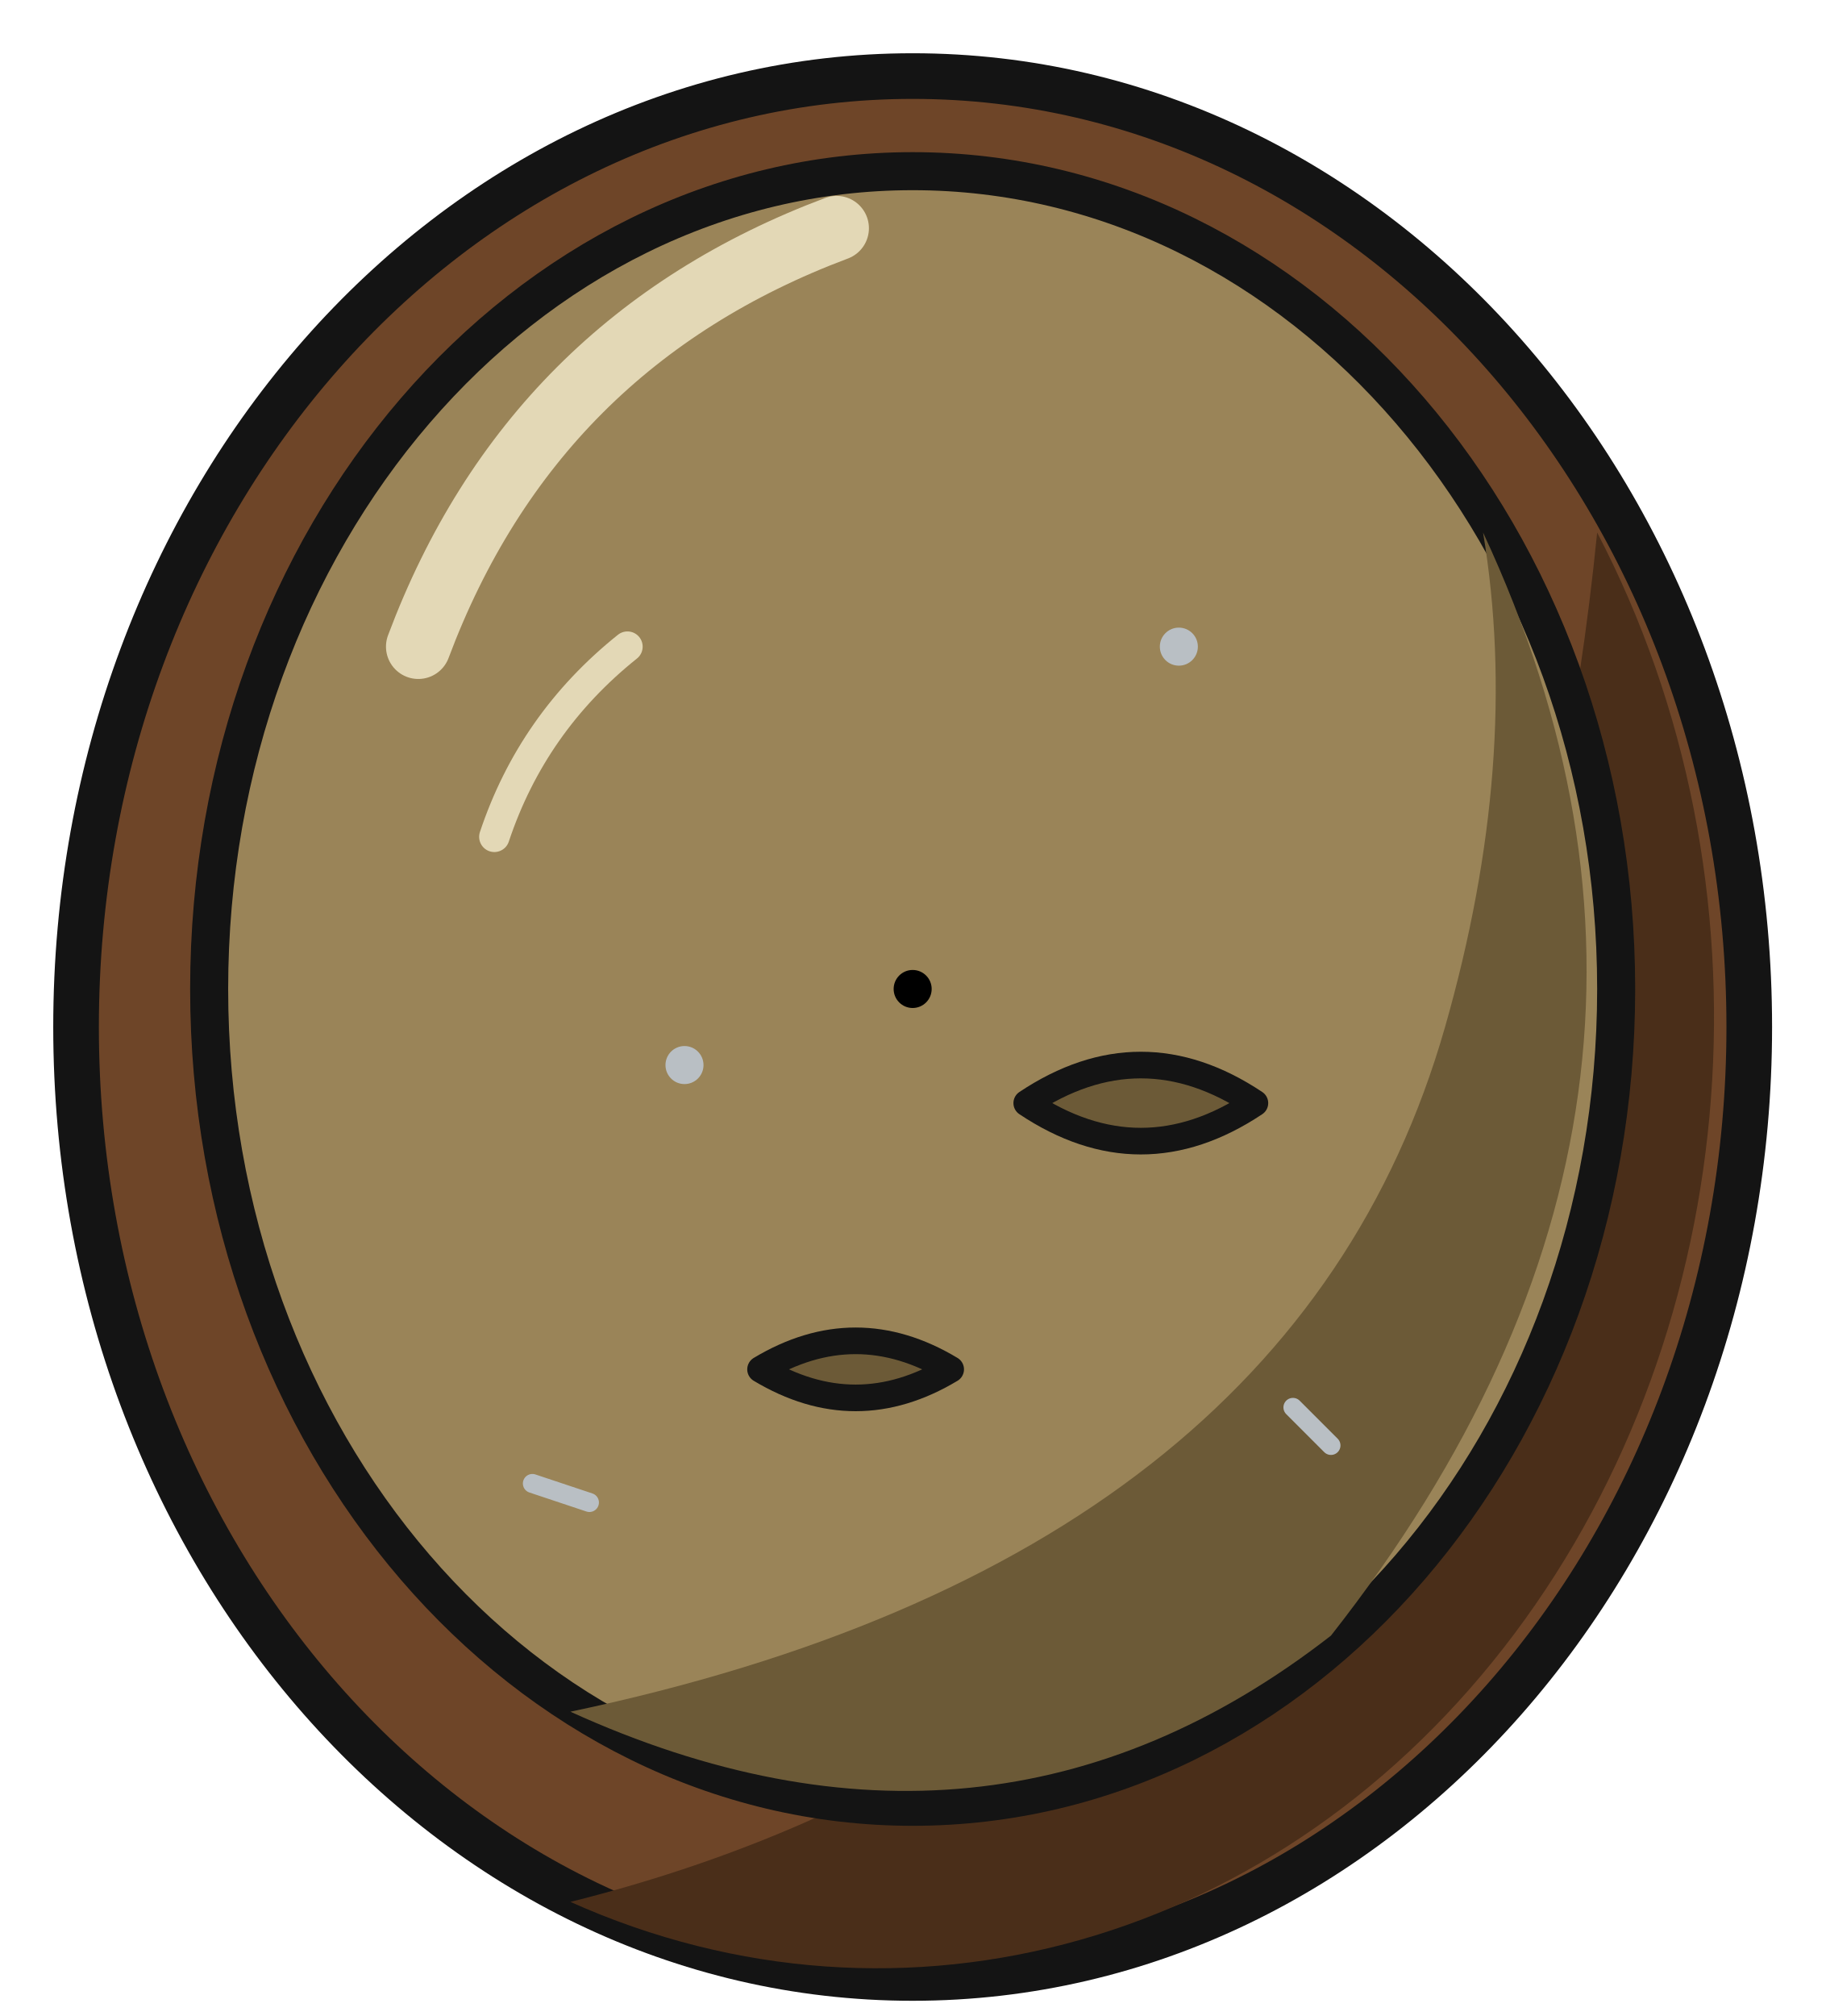
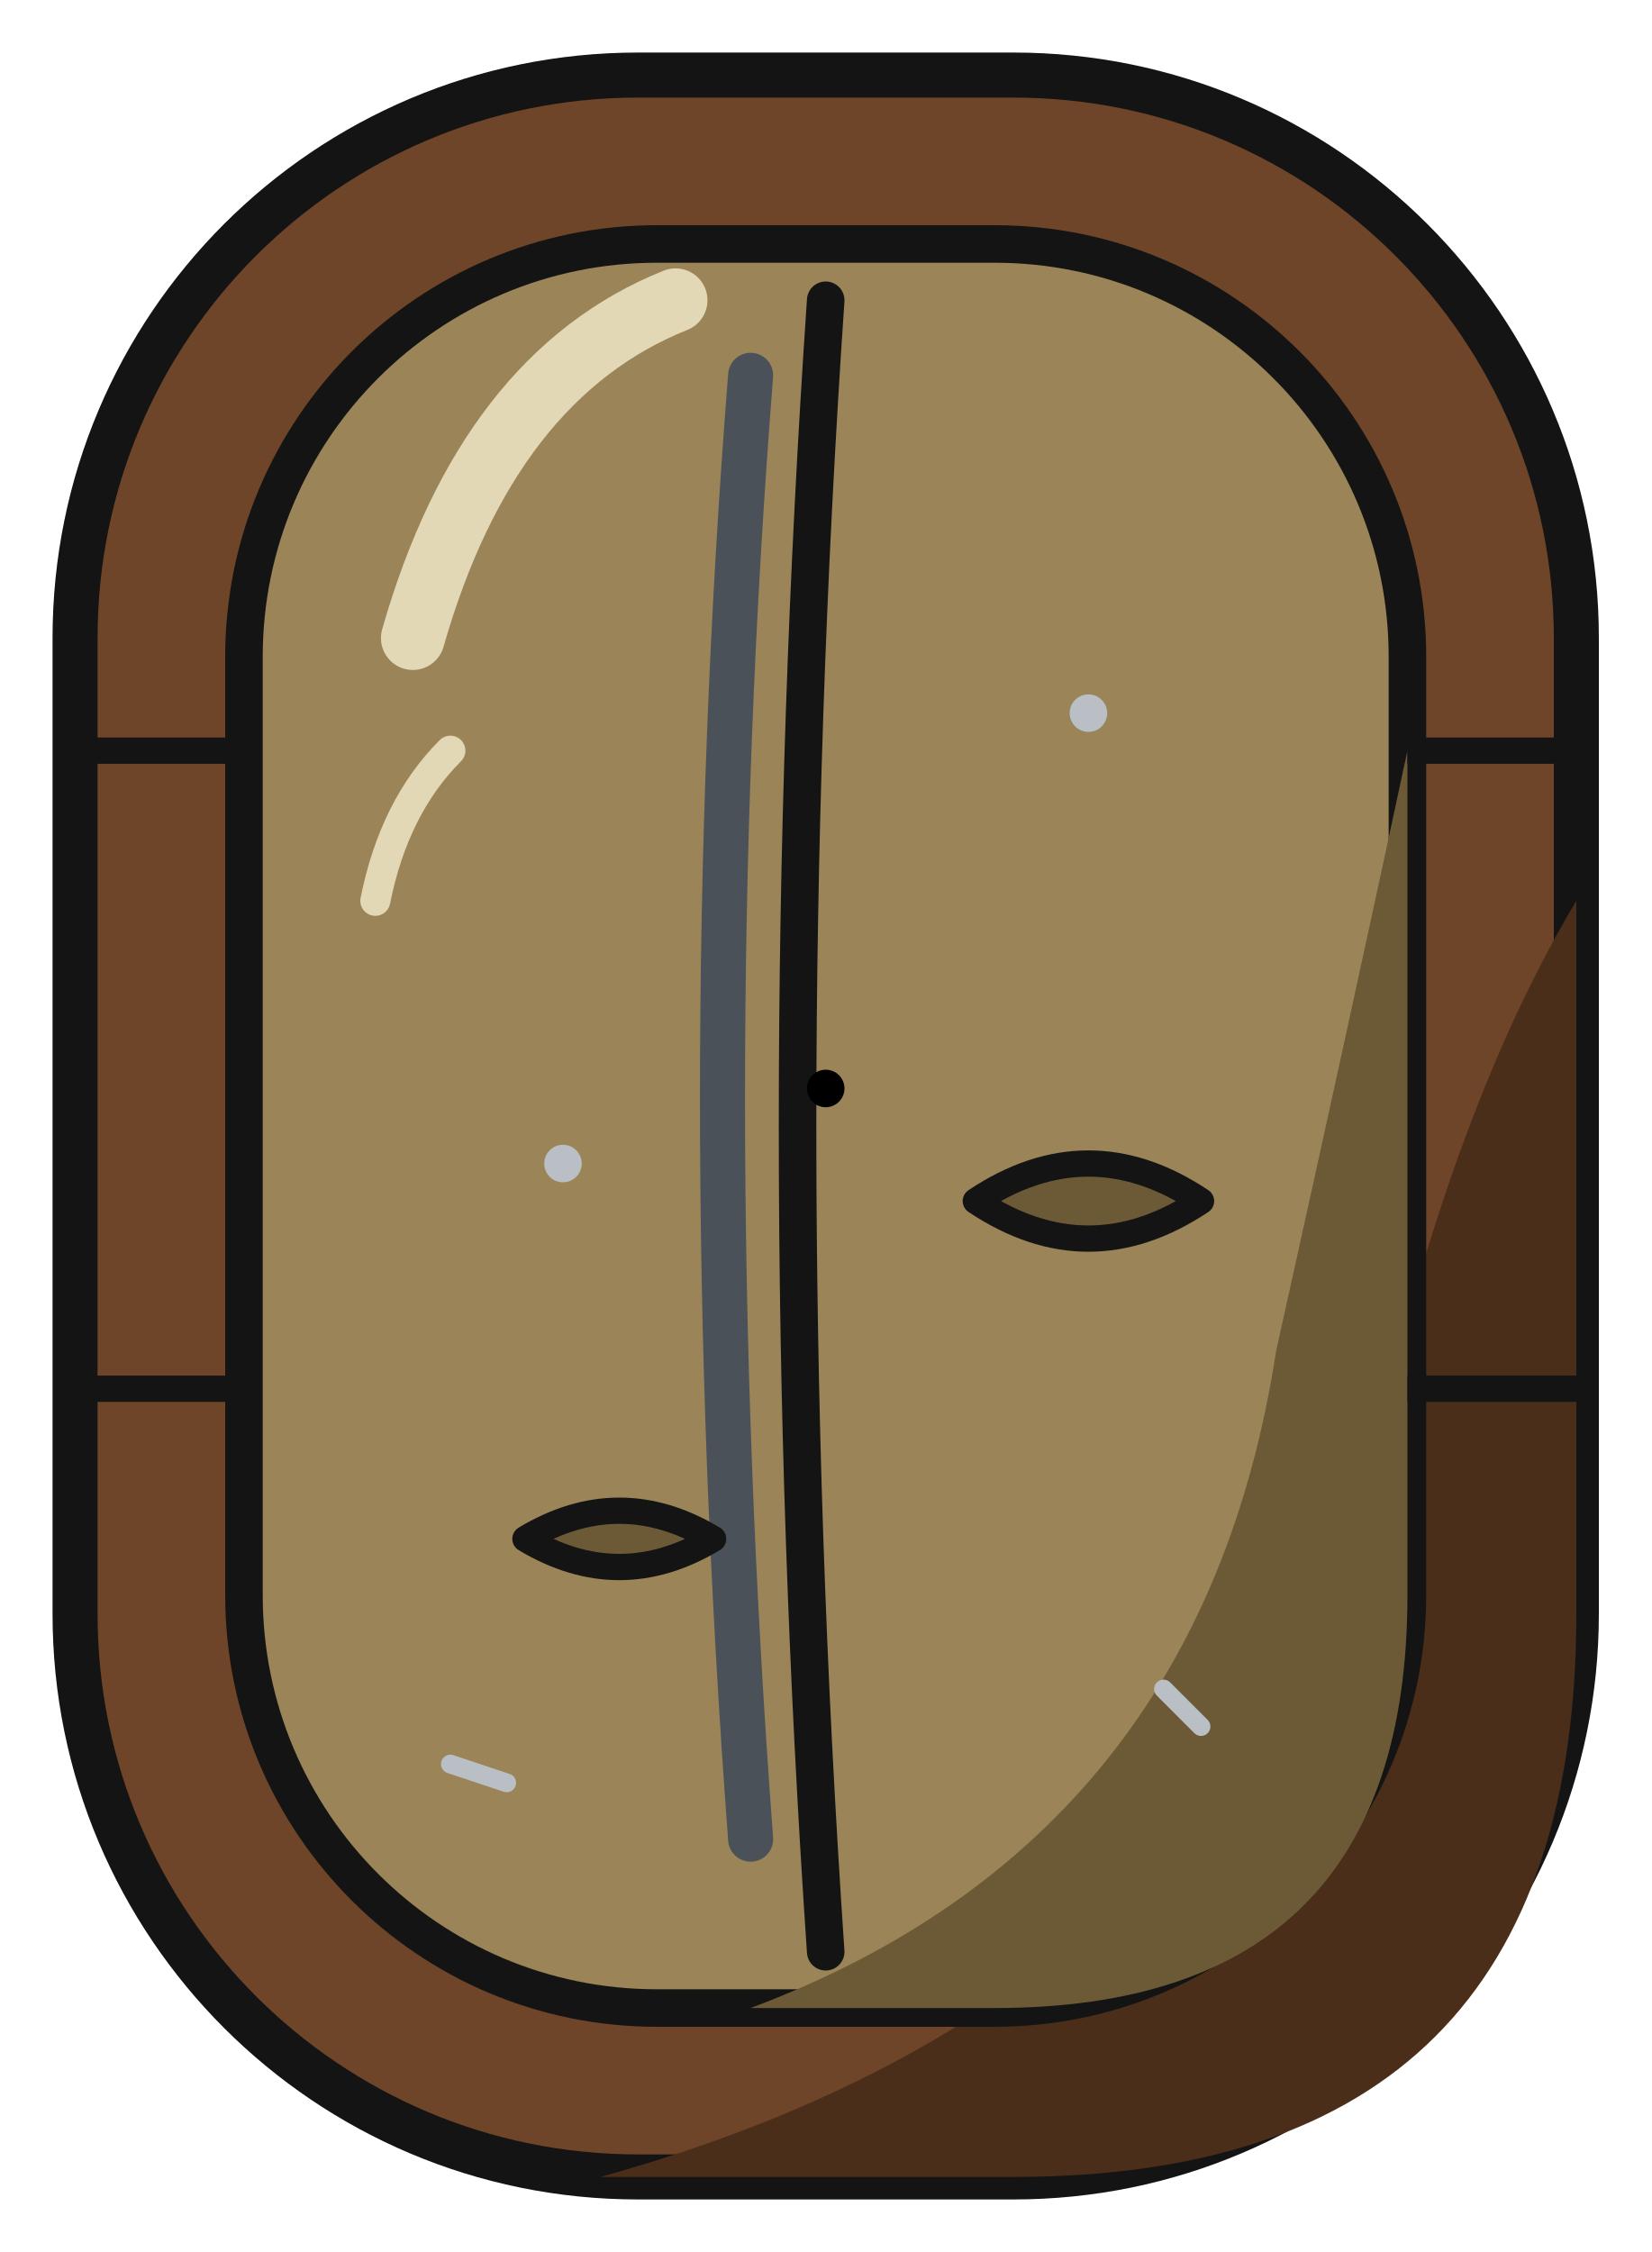
- <svg xmlns="http://www.w3.org/2000/svg" viewBox="-48 -48 96 106" data-part="swarm.shellback.top.shell">
-   <ellipse cx="0" cy="6" rx="44" ry="50" fill="#6e4528" stroke="#141414" stroke-width="2.4" />
-   <path class="shade" d="M36,-20 A44,50 0 0 1 -18,52 Q30,40 36,-20 Z" fill="#4a2e19" />
-   <ellipse cx="0" cy="4" rx="37" ry="43" fill="#9a8458" stroke="#141414" stroke-width="2" />
-   <path class="shade" d="M30,-20 Q44,10 22,38 Q4,52 -18,42 Q20,34 28,6 Q32,-8 30,-20 Z" fill="#6c5a37" />
-   <path d="M-26,-14 Q-20,-30 -4,-36" fill="none" stroke="#e3d8b6" stroke-width="3.4" stroke-linecap="round" />
-   <path d="M-22,-4 Q-20,-10 -15,-14" fill="none" stroke="#e3d8b6" stroke-width="1.6" stroke-linecap="round" />
-   <path d="M6,10 Q12,6 18,10 Q12,14 6,10 Z M-8,24 Q-3,21 2,24 Q-3,27 -8,24 Z" fill="#6c5a37" stroke="#141414" stroke-width="1.4" stroke-linejoin="round" />
+ <svg xmlns="http://www.w3.org/2000/svg" viewBox="-44 -54 88 120" data-part="swarm.shellback.top.shell">
+   <rect x="-40" y="-50" width="80" height="112" rx="30" fill="#6e4528" stroke="#141414" stroke-width="2.4" />
+   <path class="shade" d="M40,-6 V32 Q40,62 10,62 H-12 Q24,52 30,20 Q34,4 40,-6 Z" fill="#4a2e19" />
+   <rect x="-31" y="-41" width="62" height="94" rx="22" fill="#9a8458" stroke="#141414" stroke-width="2" />
+   <path class="shade" d="M31,-14 V31 Q31,53 9,53 H-4 Q20,44 24,18 Q28,0 31,-14 Z" fill="#6c5a37" />
+   <path d="M0,-38 Q-3,6 0,50" fill="none" stroke="#141414" stroke-width="2" stroke-linecap="round" />
+   <path d="M-4,-34 Q-7,4 -4,44" fill="none" stroke="#4a5158" stroke-width="2.4" stroke-linecap="round" />
+   <path d="M-22,-20 Q-18,-34 -8,-38" fill="none" stroke="#e3d8b6" stroke-width="3.4" stroke-linecap="round" />
+   <path d="M-24,-6 Q-23,-11 -20,-14" fill="none" stroke="#e3d8b6" stroke-width="1.6" stroke-linecap="round" />
+   <path d="M8,10 Q14,6 20,10 Q14,14 8,10 Z M-16,28 Q-11,25 -6,28 Q-11,31 -16,28 Z" fill="#6c5a37" stroke="#141414" stroke-width="1.4" stroke-linejoin="round" />
+   <path d="M-40,-14 H-31 M-40,20 H-31 M40,-14 H31 M40,20 H31" stroke="#141414" stroke-width="1.4" />
  <g class="detail">
-     <circle cx="-12" cy="8" r="1" fill="#b9bfc4" />
-     <circle cx="14" cy="-14" r="1" fill="#b9bfc4" />
-     <path d="M-20,30 l3,1 M20,26 l2,2" stroke="#b9bfc4" stroke-width="1" stroke-linecap="round" />
+     <circle cx="-14" cy="8" r="1" fill="#b9bfc4" />
+     <circle cx="14" cy="-16" r="1" fill="#b9bfc4" />
+     <path d="M-20,40 l3,1 M18,36 l2,2" stroke="#b9bfc4" stroke-width="1" stroke-linecap="round" />
  </g>
  <g id="anchors">
    <circle id="pivot" cx="0" cy="4" r="1" />
  </g>
</svg>
